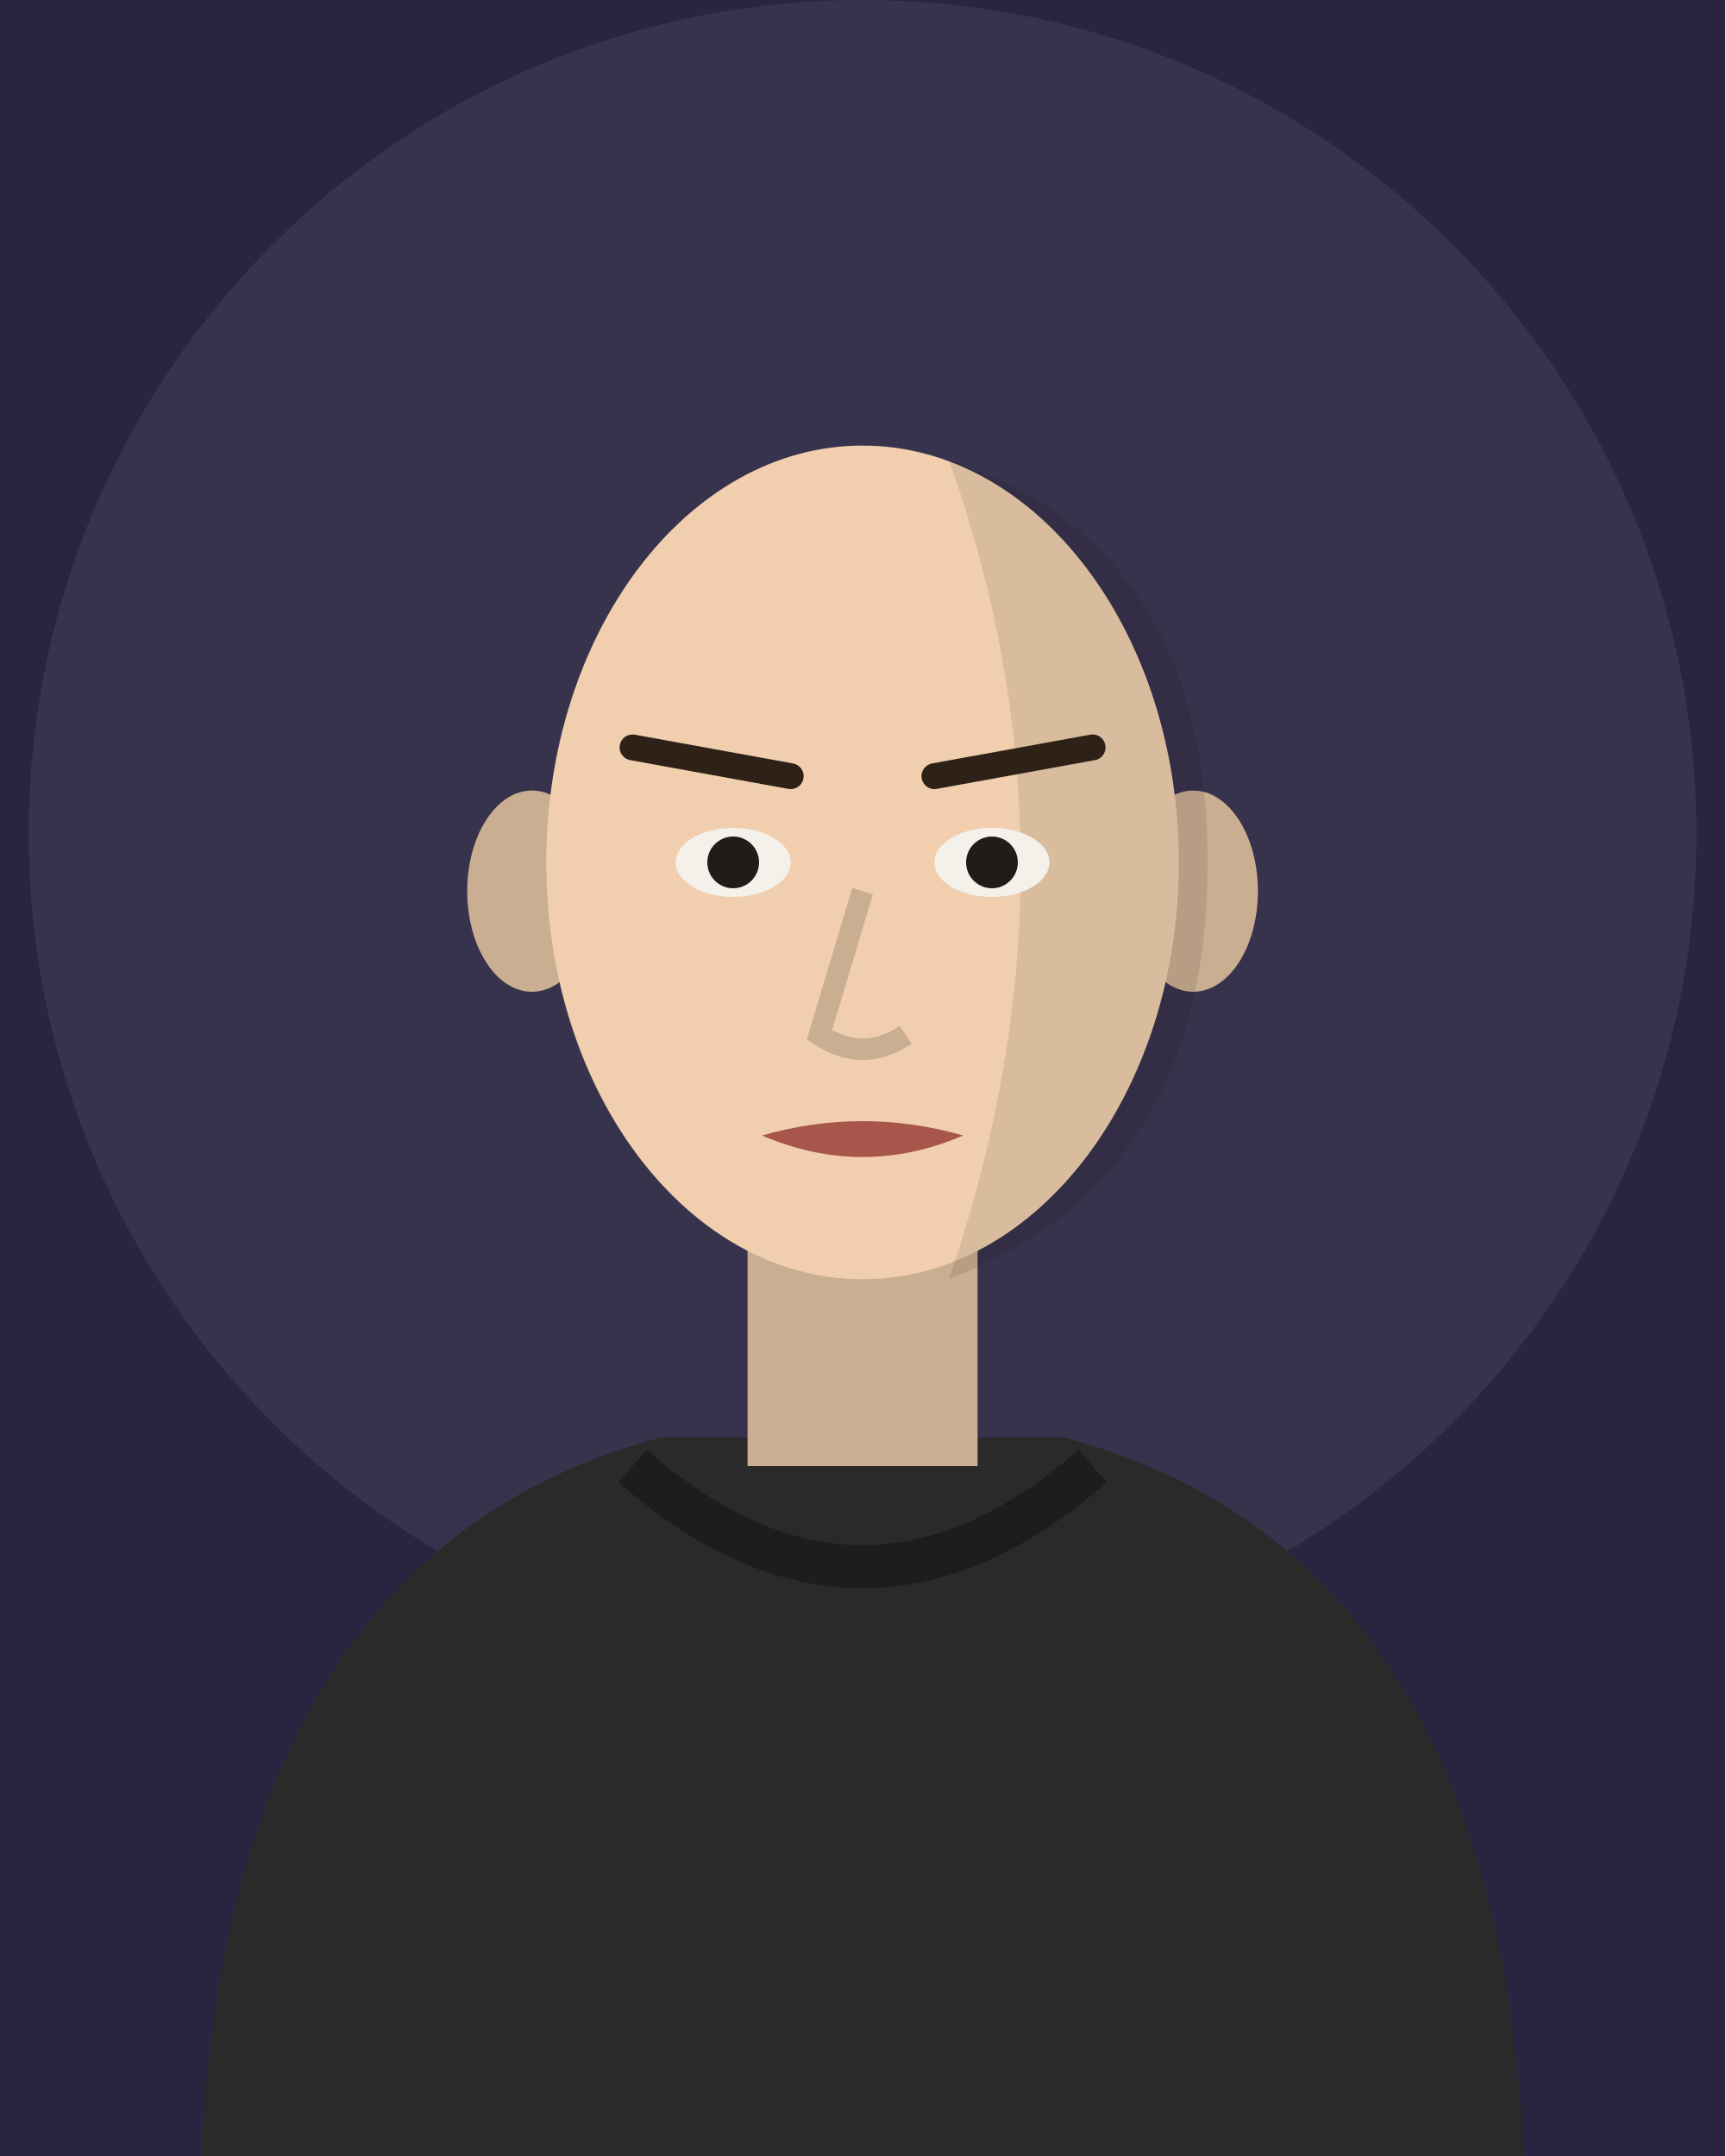
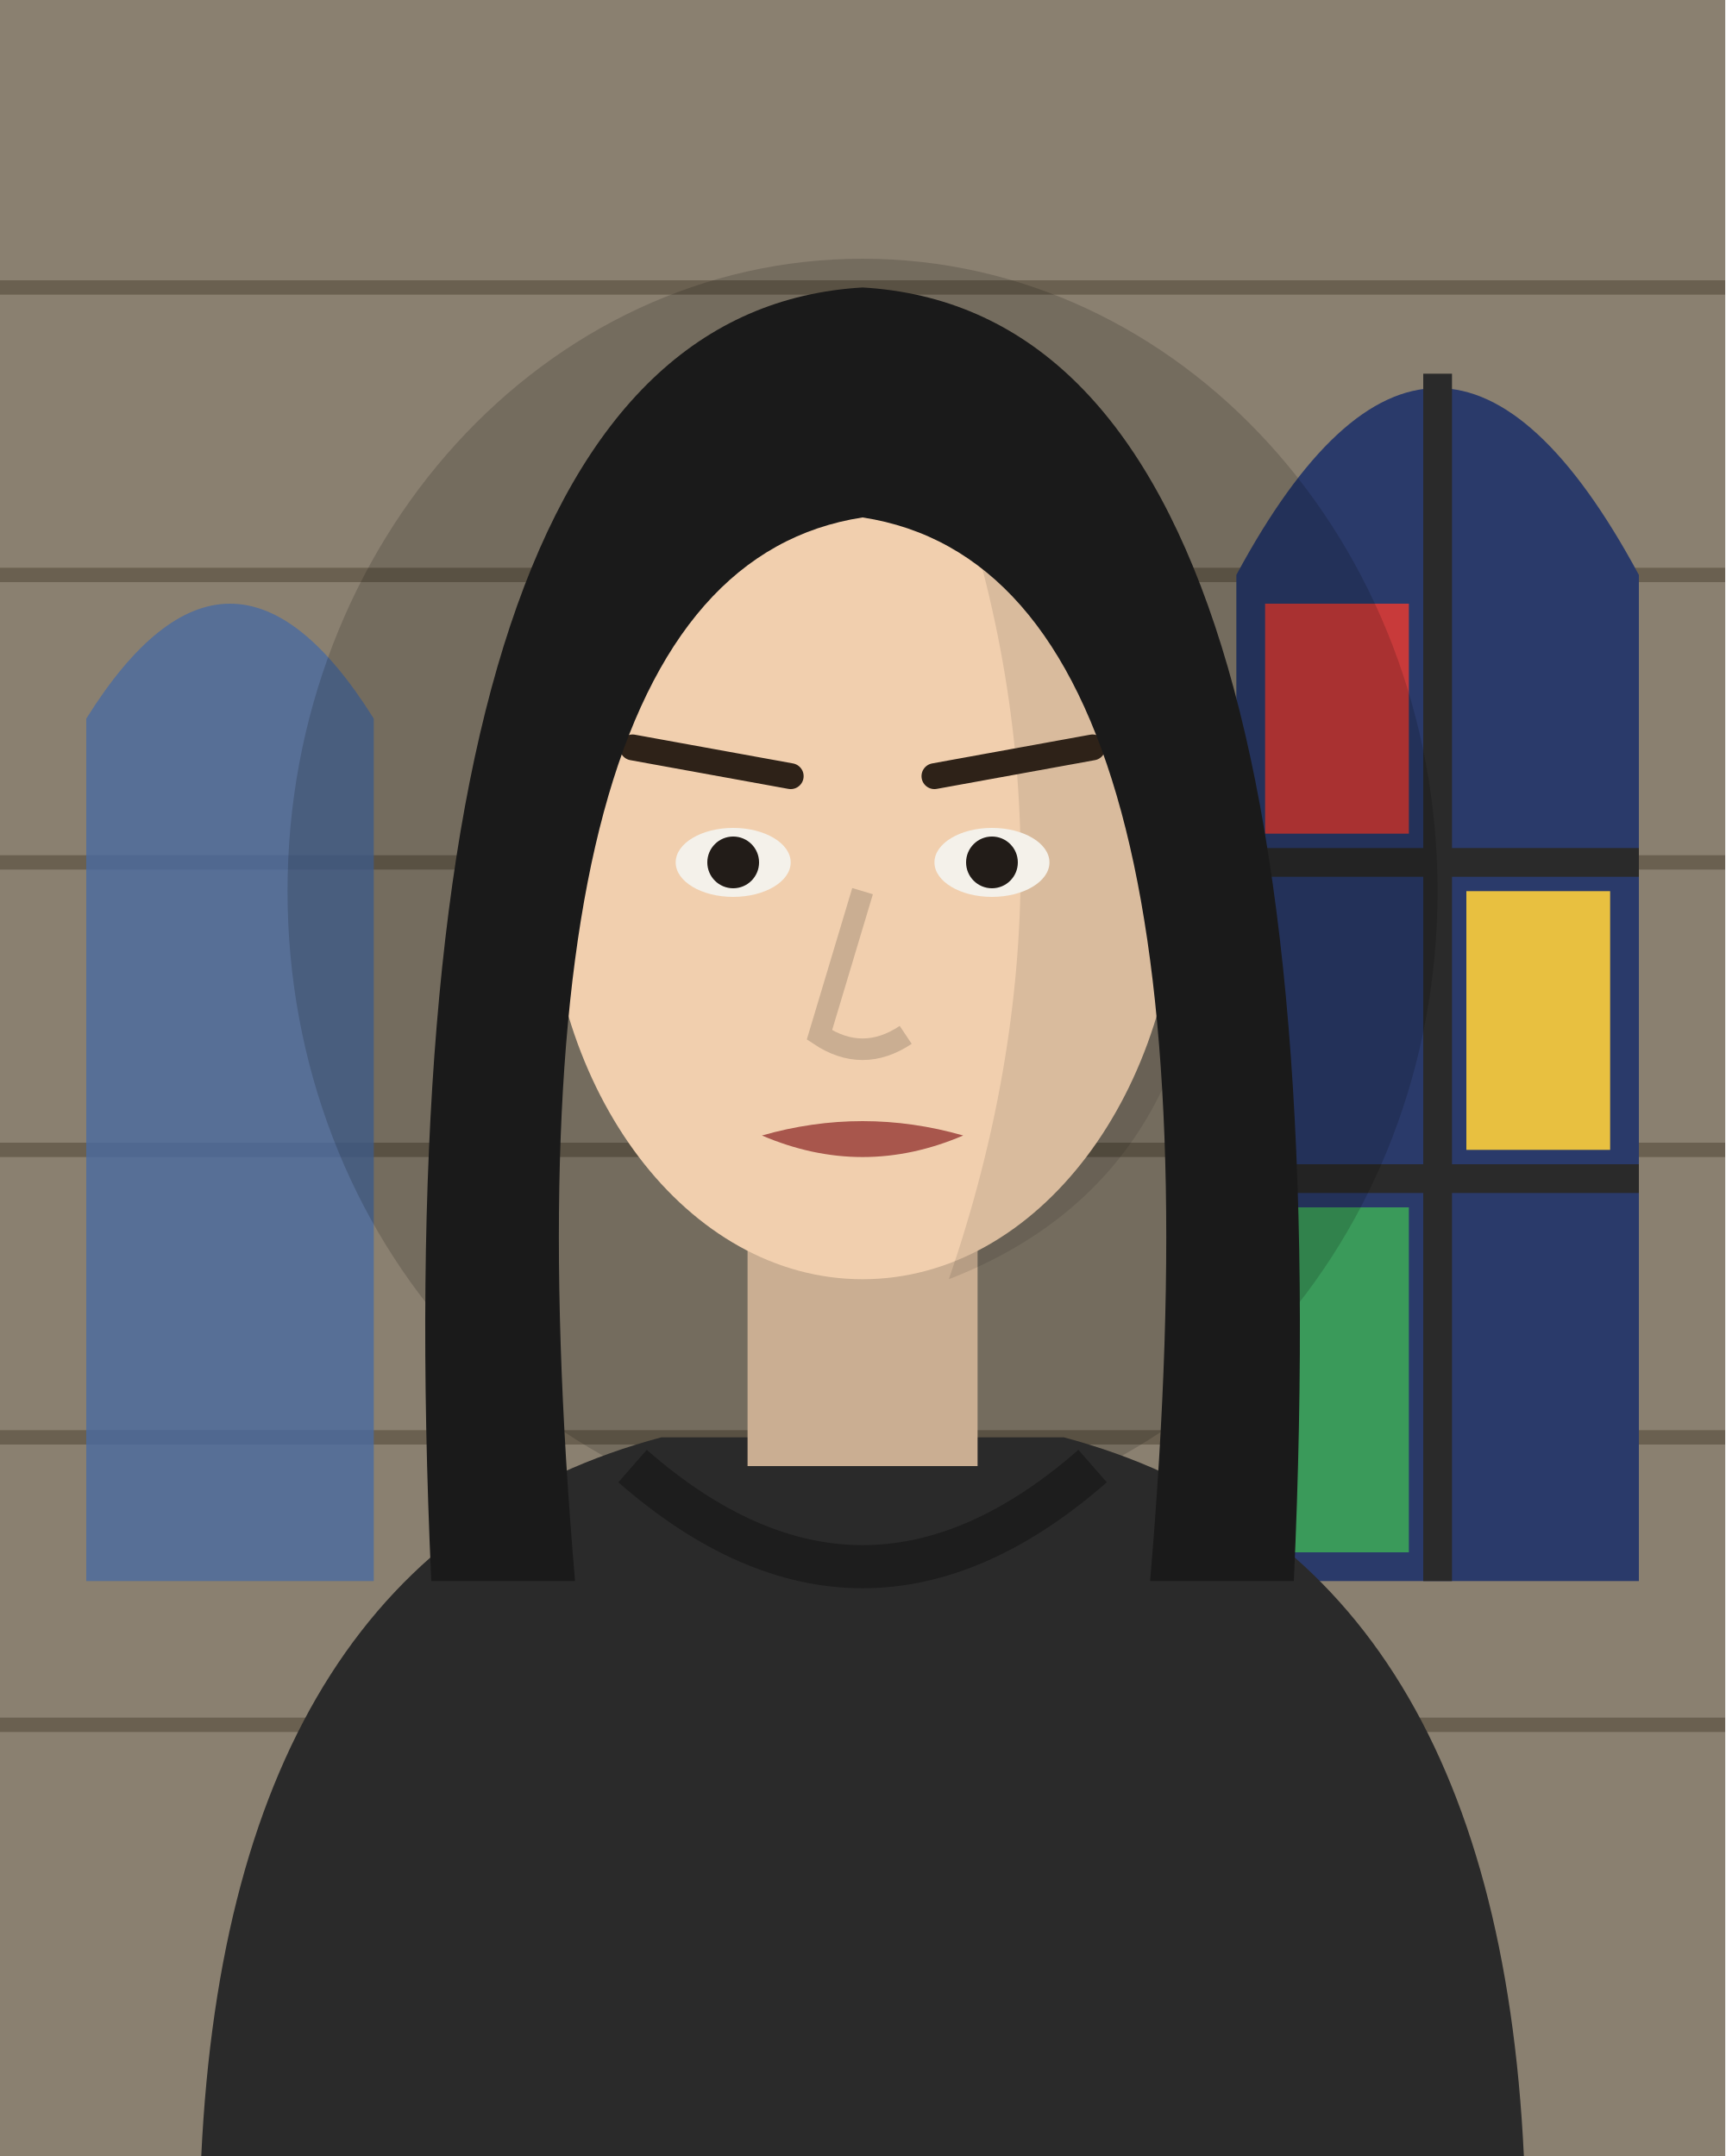
<svg xmlns="http://www.w3.org/2000/svg" viewBox="0 0 120 150" role="img" aria-label="Sor Agnese">
  <style>.fx{transform-box:fill-box;transform-origin:center}.tw{animation:tw 3s ease-in-out infinite}.pu{animation:pu 4s ease-in-out infinite}@keyframes tw{50%{opacity:.25}}@keyframes pu{50%{opacity:.55}}@keyframes spin{to{transform:rotate(360deg)}}@media (prefers-reduced-motion:reduce){*{animation:none!important}}</style>
-   <rect width="120" height="150" fill="#2a2440" />
-   <circle cx="60" cy="58" r="58" fill="#fff" opacity=".07" />
+   <rect width="120" height="150" fill="#8a8070" />
+   <g stroke="#6a6050" stroke-width="1">
+     <path d="M0 20 H120 M0 40 H120 M0 60 H120 M0 80 H120 M0 100 H120 M0 120 H120" />
+   </g>
+   <path d="M86 110 V40 Q100 14 114 40 V110Z" fill="#2a3a6a" />
+   <path d="M86 60 H114 M86 82 H114 M100 26 V110" stroke="#2a2a2a" stroke-width="2" />
+   <rect x="88" y="42" width="10" height="16" fill="#c83a3a" />
+   <rect x="102" y="62" width="10" height="18" fill="#e8c040" />
+   <rect x="88" y="84" width="10" height="24" fill="#3a9a5a" />
+   <path d="M6 110 V50 Q16 34 26 50 V110Z" fill="#4a6aa0" opacity=".8" />
+   <ellipse cx="60" cy="62" rx="40" ry="44" fill="#000" opacity=".16" />
  <path d="M14 150 Q16 108 46 100 H74 Q104 108 106 150Z" fill="#2a2a2a" />
  <path d="M44 102 Q60 116 76 102" stroke="#1d1d1d" stroke-width="3" fill="none" />
  <rect x="52" y="86" width="16" height="16" fill="#caae92" />
  <ellipse cx="37" cy="62" rx="4.5" ry="7" fill="#caae92" />
  <ellipse cx="83" cy="62" rx="4.5" ry="7" fill="#caae92" />
  <ellipse cx="60" cy="60" rx="22" ry="29" fill="#f1cfae" />
  <path d="M66 32 Q84 38 84 60 Q84 82 66 89 Q76 60 66 32Z" fill="#000" opacity=".1" />
  <path d="M44 52 L55 54 M65 54 L76 52" stroke="#2e2218" stroke-width="1.8" stroke-linecap="round" />
  <ellipse cx="51" cy="60" rx="4" ry="2.4" fill="#f4f1ea" />
  <circle cx="51" cy="60" r="1.8" fill="#221c18" />
  <ellipse cx="69" cy="60" rx="4" ry="2.4" fill="#f4f1ea" />
  <circle cx="69" cy="60" r="1.8" fill="#221c18" />
  <path d="M60 62 L57 72 Q60 74 63 72" fill="none" stroke="#caae92" stroke-width="1.5" />
  <path d="M53 79 Q60 77 67 79 Q60 82 53 79Z" fill="#a8564c" />
+   <path d="M30 110 Q26 22 60 20 Q94 22 90 110 L80 110 Q86 40 60 36 Q34 40 40 110Z" fill="#1a1a1a" />
</svg>
